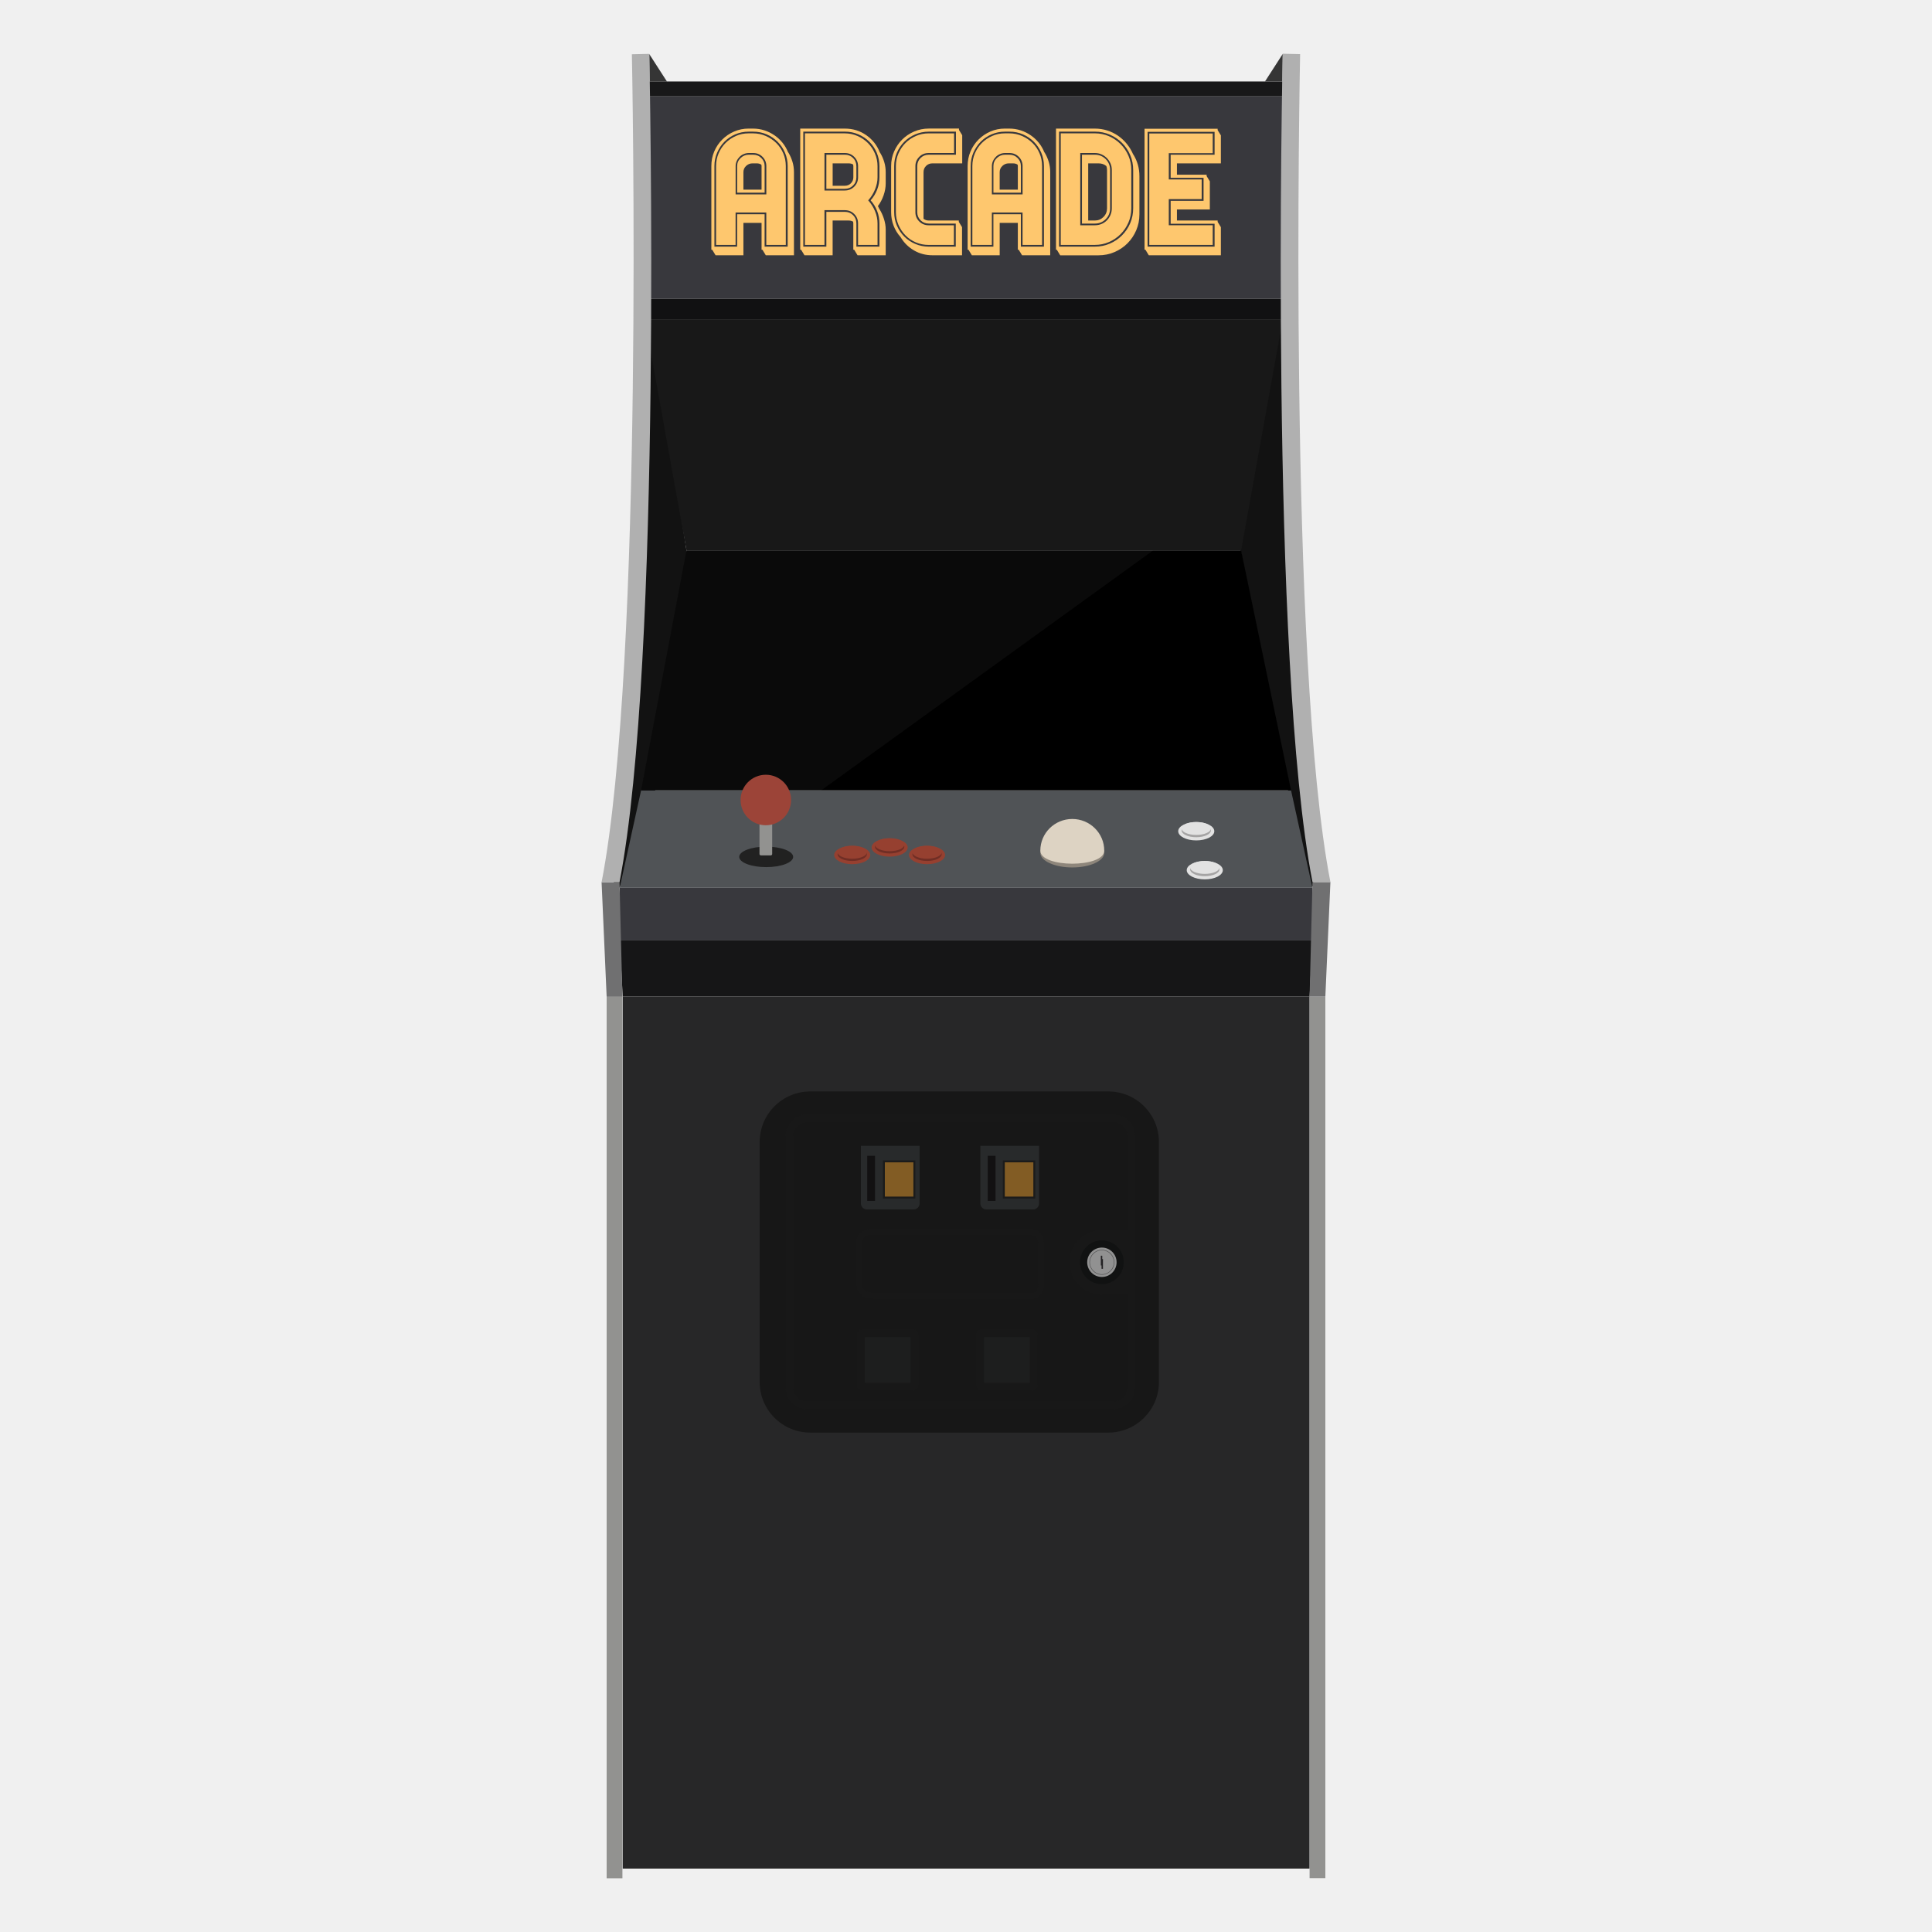
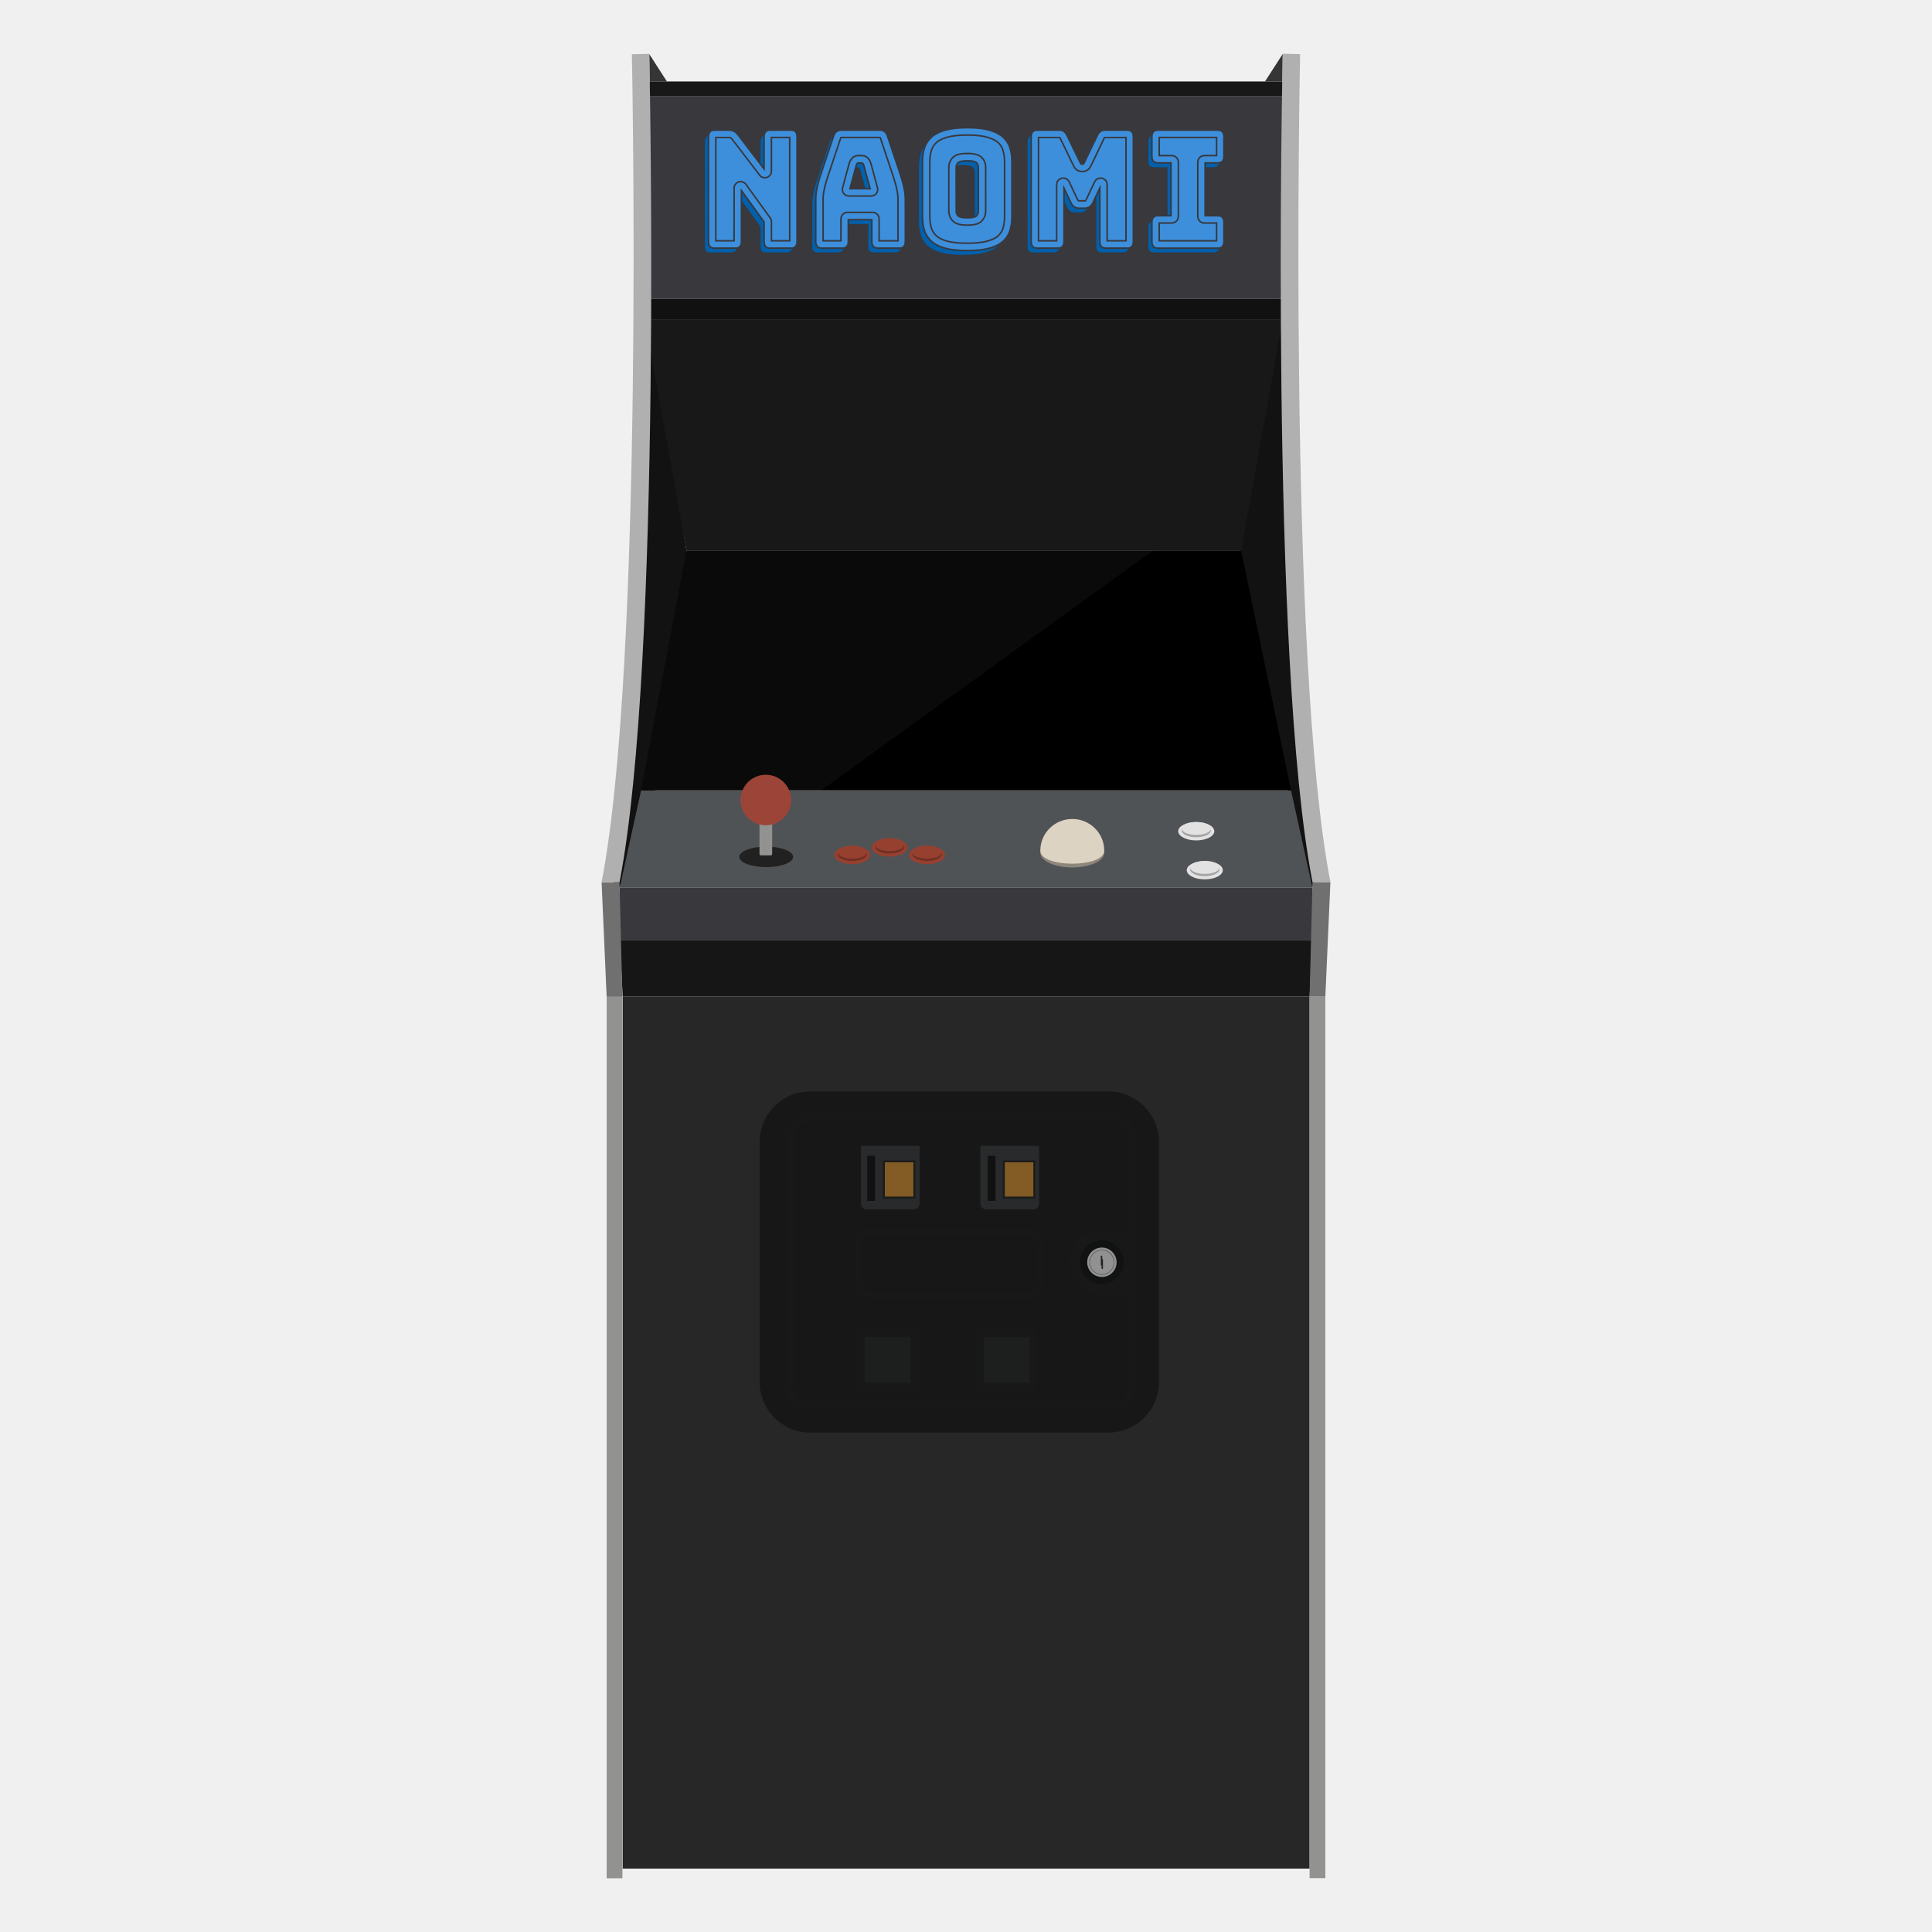
<svg xmlns="http://www.w3.org/2000/svg" id="Layer_1" data-name="Layer 1" viewBox="0 0 1000 1000">
  <defs>
    <style>
      .cls-1 {
        fill: #181818;
      }

      .cls-2 {
        fill: #282a2b;
      }

      .cls-3 {
        stroke-width: 4px;
      }

      .cls-3, .cls-4, .cls-5, .cls-6 {
        fill: none;
      }

      .cls-3, .cls-4, .cls-5, .cls-6, .cls-7 {
        stroke-miterlimit: 10;
      }

      .cls-3, .cls-4, .cls-6 {
        stroke: #181818;
      }

      .cls-8 {
        fill: #111212;
      }

      .cls-9 {
        fill: #181819;
      }

      .cls-10 {
        fill: #121212;
      }

      .cls-11 {
        fill: #272728;
      }

      .cls-12 {
        fill: #fff;
        opacity: .04;
      }

      .cls-13 {
        fill: #702e25;
      }

      .cls-14 {
        fill: #e2e2e2;
      }

      .cls-15 {
        fill: #929290;
      }

      .cls-4 {
        stroke-width: 4.07px;
      }

      .cls-16 {
        fill: #222123;
      }

      .cls-5 {
        stroke: #4c4c4d;
        stroke-width: .25px;
      }

      .cls-17 {
        fill: #919191;
      }

      .cls-18 {
        fill: #9c4438;
      }

      .cls-19 {
        fill: #505356;
      }

      .cls-20 {
        fill: #121112;
      }

      .cls-21 {
        fill: #ddd3c3;
      }

      .cls-22 {
        fill: #111112;
      }

      .cls-23 {
        fill: #a5a4a4;
      }

      .cls-24 {
        fill: #1d1e1e;
      }

      .cls-25 {
        fill: #353535;
      }

      .cls-26 {
        fill: #707071;
      }

      .cls-6 {
        stroke-width: 3px;
      }

      .cls-7 {
        fill: #825c24;
        stroke: #1b1b1b;
      }

      .cls-27 {
        fill: #964030;
      }

      .cls-28 {
        fill: #b0b0b0;
      }

      .cls-29 {
        fill: #212121;
      }

      .cls-30 {
        fill: #161617;
      }

      .cls-31 {
        fill: #8e867b;
      }

      .cls-32 {
-         fill: #fec76e;
+         fill: #3d8fdb;
      }

      .cls-33 {
        fill: #38383d;
      }

      .cls-34 {
        fill: #171717;
+       }
+ 
+       .cls-35 {
+         fill: #0060ac;
      }
    </style>
  </defs>
  <polygon class="cls-10" points="355.33 284.89 358.85 354.72 320.8 459.37 317.34 459.44 323.27 411.11 326.61 357.64 331.83 259.21 334.13 175.29 338.15 175.29 355.33 284.89" />
  <polygon class="cls-10" points="642.02 284.28 676.55 458.77 680.01 458.83 674.08 410.51 670.74 357.04 665.52 258.61 665.04 159.11 659.2 174.68 642.02 284.28" />
  <rect class="cls-33" x="333.79" y="49.87" width="330.15" height="104.81" />
  <rect class="cls-9" x="333.79" y="42.18" width="330.15" height="7.69" />
  <rect class="cls-22" x="333.79" y="154.68" width="330.15" height="10.54" />
  <rect class="cls-33" x="320.8" y="459.37" width="358.54" height="27.28" />
  <rect class="cls-11" x="322.3" y="515.85" width="355.54" height="451.33" />
  <polygon class="cls-19" points="679.3 459.44 320.77 459.44 331.83 409.1 668.24 409.1 679.3 459.44" />
  <polygon class="cls-30" points="677.84 515.85 322.3 515.85 320.8 486.56 679.34 486.56 677.84 515.85" />
  <polygon class="cls-1" points="642.41 284.89 355.33 284.89 333.79 165.22 663.94 165.22 642.41 284.89" />
  <rect class="cls-15" x="677.84" y="515.85" width="8.16" height="456.27" />
  <polygon class="cls-26" points="686 515.85 677.84 515.85 679.34 456.57 688.62 456.57 686 515.85" />
  <polygon class="cls-25" points="654.75 42.18 663.94 27.92 663.78 42.18 654.75 42.18" />
  <path class="cls-28" d="M679.34,456.57c-22.28-114.62-15.47-425.62-15.4-428.76l9,.2c-.07,3.13-6.41,314.88,15.68,428.56h-9.28Z" />
  <rect class="cls-15" x="314" y="515.91" width="8.16" height="456.27" transform="translate(636.16 1488.1) rotate(-180)" />
  <polygon class="cls-26" points="314 515.91 322.16 515.91 320.66 456.64 311.38 456.64 314 515.91" />
  <polygon class="cls-25" points="345.25 42.25 336.06 27.98 336.22 42.25 345.25 42.25" />
  <path class="cls-28" d="M320.66,456.64c22.28-114.62,15.47-425.62,15.4-428.76l-9,.2c.07,3.13,6.41,314.88-15.68,428.56h9.28Z" />
  <polygon points="668.24 409.1 331.83 409.1 355.32 284.89 642.4 284.89 668.24 409.1" />
  <rect class="cls-34" x="393.2" y="564.93" width="206.66" height="176.58" rx="26.2" ry="26.2" />
  <path class="cls-6" d="M535.27,670.65h-82.94c-5.08,0-7.58-2.5-7.58-5.58v-21.87c0-3.08,2.5-5.58,5.58-5.58h82.94c3.08,0,5.58,2.5,5.58,5.58v21.87c0,3.08-2.5,5.58-3.58,5.58Z" />
  <rect class="cls-3" x="408.63" y="578.83" width="176.87" height="148.56" rx="9.1" ry="9.1" />
  <path class="cls-1" d="M587.11,653.35c0-3.26-.95-6.29-2.55-8.87v-7.9h-14.21c-9.26,0-16.77,7.51-16.77,16.77s7.51,16.77,16.77,16.77h14.21v-7.9c1.61-2.57,2.55-5.61,2.55-8.87Z" />
  <path class="cls-2" d="M507.42,593.08h30.41v29.82c0,1.72-1.4,3.11-3.11,3.11h-24.18c-1.72,0-3.11-1.4-3.11-3.11v-29.82h0Z" />
  <path class="cls-2" d="M445.59,593.08h30.41v29.82c0,1.72-1.4,3.11-3.11,3.11h-24.18c-1.72,0-3.11-1.4-3.11-3.11v-29.82h0Z" />
  <circle class="cls-8" cx="570.34" cy="653.35" r="11.33" />
  <circle class="cls-17" cx="570.34" cy="653.35" r="7.61" />
  <circle class="cls-5" cx="570.34" cy="653.35" r="6.32" />
  <rect class="cls-7" x="457.5" y="601.12" width="15.78" height="18.74" />
  <rect class="cls-7" x="519.58" y="601.12" width="15.78" height="18.74" />
  <rect class="cls-20" x="448.87" y="598.24" width="4.04" height="23.35" />
  <ellipse class="cls-31" cx="555.02" cy="441.44" rx="16.54" ry="7.55" />
  <rect class="cls-20" x="511.24" y="598.24" width="4.04" height="23.35" />
  <rect class="cls-24" x="445.83" y="690.24" width="27.48" height="26.78" />
  <rect class="cls-24" x="507.42" y="690.24" width="27.48" height="26.78" />
  <rect class="cls-4" x="445.59" y="690.04" width="27.72" height="27.72" rx=".75" ry=".75" />
  <rect class="cls-4" x="507.3" y="690.04" width="27.72" height="27.72" rx=".75" ry=".75" />
  <ellipse class="cls-27" cx="441.11" cy="442.54" rx="9.34" ry="4.76" />
  <ellipse class="cls-29" cx="396.58" cy="443.52" rx="13.96" ry="5.3" />
  <ellipse class="cls-13" cx="441.11" cy="442.14" rx="7.58" ry="3.5" />
  <ellipse class="cls-27" cx="441.11" cy="441.13" rx="7.58" ry="3.34" />
  <ellipse class="cls-27" cx="479.84" cy="442.54" rx="9.34" ry="4.76" />
  <ellipse class="cls-13" cx="479.84" cy="442.14" rx="7.58" ry="3.5" />
  <ellipse class="cls-27" cx="479.84" cy="441.13" rx="7.58" ry="3.34" />
  <ellipse class="cls-14" cx="619.18" cy="430.24" rx="9.34" ry="4.76" />
  <ellipse class="cls-23" cx="619.18" cy="429.84" rx="7.58" ry="3.5" />
  <ellipse class="cls-14" cx="619.18" cy="428.82" rx="7.58" ry="3.34" />
  <ellipse class="cls-14" cx="623.59" cy="450.4" rx="9.34" ry="4.76" />
  <ellipse class="cls-23" cx="623.59" cy="450.01" rx="7.58" ry="3.5" />
  <ellipse class="cls-14" cx="623.59" cy="448.99" rx="7.58" ry="3.34" />
  <ellipse class="cls-27" cx="460.48" cy="438.64" rx="9.34" ry="4.76" />
  <ellipse class="cls-13" cx="460.48" cy="438.25" rx="7.58" ry="3.5" />
  <ellipse class="cls-27" cx="460.48" cy="437.23" rx="7.58" ry="3.34" />
  <rect class="cls-15" x="393.11" y="419.46" width="6.57" height="23.29" rx=".72" ry=".72" />
  <path class="cls-21" d="M571.56,440.27c0,9.04-33.09,9.04-33.09,0s7.41-16.37,16.54-16.37,16.54,7.33,16.54,16.37Z" />
  <polygon class="cls-12" points="596.89 284.89 425.03 409.1 331.83 409.1 355.32 284.89 596.89 284.89" />
  <g>
-     <path class="cls-32" d="M389.8,66.56c2.05,0,4.01.31,5.88.92,1.87.61,3.6,1.46,5.18,2.55,1.58,1.08,2.97,2.37,4.17,3.86,1.2,1.49,2.15,3.12,2.85,4.87l.26.35c.88,1.46,1.56,3.03,2.06,4.7.5,1.67.75,3.44.75,5.31v43.02h-14.57l-1.76-2.9h-.44v-13.87h-9.39v16.77h-14.4l-1.76-2.9h-.44v-43.28c0-2.69.5-5.21,1.49-7.55.99-2.34,2.37-4.39,4.13-6.15s3.8-3.15,6.15-4.17c2.34-1.02,4.86-1.54,7.55-1.54h2.28ZM389.09,68.14h-1.58c-2.46,0-4.77.47-6.94,1.4-2.17.94-4.04,2.21-5.62,3.82-1.58,1.61-2.84,3.5-3.77,5.66-.94,2.17-1.4,4.48-1.4,6.94v41.7h11.76v-16.77h14.22v16.77h11.94v-41.7c0-2.46-.47-4.77-1.4-6.94-.94-2.16-2.21-4.05-3.82-5.66-1.61-1.61-3.5-2.88-5.66-3.82-2.17-.94-4.51-1.4-7.02-1.4h-.7ZM389.75,69.02c2.33,0,4.54.45,6.61,1.36,2.07.91,3.88,2.12,5.43,3.64,1.55,1.52,2.76,3.31,3.63,5.35.88,2.05,1.31,4.24,1.31,6.58v40.82h-10.1v-16.77h-15.89v16.77h-10.1v-40.82c0-2.34.44-4.53,1.31-6.58.88-2.05,2.07-3.83,3.59-5.35,1.52-1.52,3.3-2.74,5.34-3.64,2.04-.91,4.23-1.36,6.57-1.36h2.28ZM387.57,79.2c-.87,0-1.73.18-2.58.53-.84.35-1.57.83-2.18,1.45-.61.61-1.11,1.33-1.48,2.15-.38.82-.57,1.7-.57,2.63v14.66h15.89v-14.66c0-1.87-.66-3.47-1.96-4.78-1.31-1.32-2.93-1.98-4.85-1.98h-2.27ZM389.8,80.08c1.7,0,3.12.57,4.26,1.71s1.71,2.53,1.71,4.17v13.78h-14.22v-13.78c0-1.64.6-3.03,1.8-4.17,1.2-1.14,2.59-1.71,4.17-1.71h2.28ZM384.79,98.16h9.39v-12.2c0-.29-.03-.53-.09-.7-.64-.47-1.43-.7-2.37-.7h-2.28c-1.23,0-2.31.44-3.25,1.32-.94.88-1.4,1.96-1.4,3.25v9.04Z" />
-     <path class="cls-32" d="M414.64,129.24h-.44v-62.68h23.09c4.15,0,7.86,1.14,11.1,3.42,3.25,2.28,5.57,5.24,6.98,8.87l.26.35c.88,1.46,1.56,3.03,2.06,4.7.5,1.67.75,3.44.75,5.31v5.71c0,2.05-.37,4.11-1.1,6.19-.73,2.08-1.71,3.94-2.94,5.57l.61,1.23.09.18.18.26c.94,1.52,1.7,3.2,2.28,5.05.58,1.84.88,3.64.88,5.4v13.34h-14.57l-1.76-2.9h-.44v-13.61c0-.12-.02-.26-.04-.44-.03-.18-.04-.32-.04-.44-.64-.41-1.43-.61-2.37-.61h-8.25v18h-14.57l-1.76-2.9ZM455.2,115.63c0-2.22-.4-4.36-1.19-6.41-.79-2.05-1.92-3.89-3.38-5.53,1.46-1.64,2.59-3.48,3.38-5.53.79-2.05,1.19-4.18,1.19-6.41v-5.71c0-2.46-.47-4.78-1.4-6.98-.94-2.19-2.21-4.1-3.82-5.71-1.61-1.61-3.51-2.88-5.71-3.82-2.19-.94-4.52-1.4-6.98-1.4h-21.51v59.52h11.94v-18h9.57c1.7,0,3.12.57,4.26,1.71,1.14,1.14,1.71,2.56,1.71,4.26v12.03h11.94v-12.03ZM454.23,126.78h-10.1v-11.15c0-1.93-.66-3.56-1.99-4.87-1.32-1.32-2.96-1.98-4.9-1.98h-10.5v18h-10.1v-57.76h20.58c2.33,0,4.54.45,6.61,1.36,2.07.91,3.87,2.12,5.39,3.64,1.52,1.52,2.73,3.32,3.63,5.4.91,2.08,1.36,4.29,1.36,6.63v5.71c0,2.05-.43,4.13-1.27,6.23-.85,2.11-2.03,4.01-3.56,5.71,1.52,1.7,2.71,3.59,3.56,5.66.85,2.08,1.27,4.17,1.27,6.28v11.15ZM444.14,86.05c0-1.93-.66-3.56-1.99-4.87-1.32-1.32-2.96-1.98-4.9-1.98h-10.5v19.4h10.5c1.94,0,3.57-.66,4.9-1.98,1.32-1.32,1.99-2.94,1.99-4.87v-5.71ZM443.26,91.75c0,1.7-.57,3.12-1.71,4.26-1.14,1.14-2.56,1.71-4.26,1.71h-9.57v-17.65h9.57c1.7,0,3.12.57,4.26,1.71s1.71,2.56,1.71,4.26v5.71ZM441.68,86.05c0-.12-.02-.26-.04-.44-.03-.18-.04-.32-.04-.44-.64-.41-1.43-.61-2.37-.61h-8.25v11.59h6.32c1.23,0,2.27-.42,3.12-1.27s1.27-1.89,1.27-3.12v-5.71Z" />
-     <path class="cls-32" d="M496.37,67.26l1.67,2.72v14.57h-15.36c-1.35,0-2.46.44-3.34,1.32s-1.32,1.96-1.32,3.25v24.14c.76.59,1.67.88,2.72.88h15.54v.7l1.67,2.72v14.57h-15.27c-3.51,0-6.7-.83-9.57-2.5-2.87-1.67-5.15-3.91-6.85-6.72l-.18-.26c-1.52-1.7-2.71-3.64-3.56-5.84-.85-2.19-1.27-4.52-1.27-6.98v-23.88c0-2.69.51-5.21,1.54-7.55,1.02-2.34,2.41-4.39,4.17-6.15s3.82-3.15,6.19-4.17c2.37-1.02,4.9-1.54,7.59-1.54h15.63v.7ZM494.79,68.14h-14.05c-2.46,0-4.78.47-6.98,1.4-2.19.94-4.1,2.21-5.71,3.82s-2.88,3.5-3.82,5.66c-.94,2.17-1.4,4.48-1.4,6.94v23.88c0,2.46.47,4.77,1.4,6.94.94,2.17,2.21,4.05,3.82,5.66,1.61,1.61,3.51,2.88,5.71,3.82,2.19.94,4.52,1.4,6.98,1.4h13.96v-11.94h-13.96c-1.7,0-3.12-.57-4.26-1.71-1.14-1.14-1.71-2.53-1.71-4.17v-23.88c0-1.64.57-3.03,1.71-4.17,1.14-1.14,2.56-1.71,4.26-1.71h14.05v-11.94ZM493.83,79.2h-13.17c-1.93,0-3.56.66-4.87,1.98s-1.98,2.91-1.98,4.78v23.88c0,1.87.66,3.47,1.98,4.78s2.94,1.98,4.87,1.98h13.08v10.18h-13.08c-2.34,0-4.55-.44-6.62-1.32-2.07-.88-3.86-2.09-5.37-3.64-1.51-1.55-2.71-3.35-3.61-5.4-.9-2.05-1.35-4.24-1.35-6.58v-23.88c0-2.34.45-4.53,1.35-6.58.9-2.05,2.1-3.83,3.61-5.35,1.51-1.52,3.3-2.74,5.37-3.64,2.07-.91,4.27-1.36,6.62-1.36h13.17v10.18Z" />
-     <path class="cls-32" d="M522.44,66.56c2.05,0,4.01.31,5.88.92,1.87.61,3.6,1.46,5.18,2.55,1.58,1.08,2.97,2.37,4.17,3.86,1.2,1.49,2.15,3.12,2.85,4.87l.26.35c.88,1.46,1.57,3.03,2.06,4.7.5,1.67.75,3.44.75,5.31v43.02h-14.57l-1.75-2.9h-.44v-13.87h-9.39v16.77h-14.4l-1.76-2.9h-.44v-43.28c0-2.69.5-5.21,1.49-7.55,1-2.34,2.37-4.39,4.13-6.15s3.8-3.15,6.14-4.17c2.34-1.02,4.86-1.54,7.55-1.54h2.28ZM521.74,68.14h-1.58c-2.46,0-4.77.47-6.94,1.4-2.17.94-4.04,2.21-5.62,3.82-1.58,1.61-2.84,3.5-3.78,5.66-.94,2.17-1.4,4.48-1.4,6.94v41.7h11.76v-16.77h14.22v16.77h11.94v-41.7c0-2.46-.47-4.77-1.4-6.94-.94-2.16-2.21-4.05-3.82-5.66-1.61-1.61-3.5-2.88-5.66-3.82-2.17-.94-4.51-1.4-7.02-1.4h-.7ZM522.4,69.02c2.33,0,4.54.45,6.61,1.36,2.07.91,3.88,2.12,5.43,3.64,1.55,1.52,2.76,3.31,3.63,5.35.88,2.05,1.31,4.24,1.31,6.58v40.82h-10.1v-16.77h-15.89v16.77h-10.1v-40.82c0-2.34.44-4.53,1.31-6.58.88-2.05,2.07-3.83,3.59-5.35,1.52-1.52,3.3-2.74,5.34-3.64,2.04-.91,4.23-1.36,6.57-1.36h2.28ZM520.21,79.2c-.88,0-1.73.18-2.58.53-.85.35-1.57.83-2.18,1.45-.61.61-1.11,1.33-1.48,2.15-.38.82-.57,1.7-.57,2.63v14.66h15.89v-14.66c0-1.87-.65-3.47-1.96-4.78-1.31-1.32-2.93-1.98-4.85-1.98h-2.27ZM522.44,80.08c1.7,0,3.12.57,4.26,1.71,1.14,1.14,1.71,2.53,1.71,4.17v13.78h-14.22v-13.78c0-1.64.6-3.03,1.8-4.17,1.2-1.14,2.59-1.71,4.17-1.71h2.28ZM517.44,98.16h9.39v-12.2c0-.29-.03-.53-.09-.7-.64-.47-1.44-.7-2.37-.7h-2.28c-1.23,0-2.31.44-3.25,1.32-.94.88-1.41,1.96-1.41,3.25v9.04Z" />
-     <path class="cls-32" d="M547.02,129.24h-.44v-62.68h20.1c2.22,0,4.36.32,6.41.97,2.05.65,3.93,1.57,5.66,2.77,1.73,1.2,3.25,2.62,4.56,4.26,1.32,1.64,2.38,3.42,3.21,5.35l.17.18c1,1.64,1.76,3.38,2.28,5.22.53,1.84.79,3.79.79,5.84v19.84c0,2.93-.56,5.68-1.67,8.25-1.11,2.58-2.62,4.81-4.52,6.72-1.9,1.9-4.14,3.41-6.72,4.52-2.58,1.11-5.33,1.67-8.25,1.67h-19.84l-1.76-2.9ZM586.53,87.98c0-2.75-.51-5.33-1.54-7.73-1.02-2.4-2.44-4.51-4.26-6.32-1.81-1.81-3.92-3.23-6.32-4.26-2.4-1.02-4.98-1.54-7.73-1.54h-18.52v59.52h18.52c2.75,0,5.33-.51,7.73-1.54,2.4-1.02,4.51-2.44,6.32-4.26s3.23-3.92,4.26-6.32c1.02-2.4,1.54-4.97,1.54-7.73v-19.84ZM585.56,107.82c0,2.63-.5,5.09-1.49,7.37-.99,2.28-2.35,4.29-4.07,6.01-1.72,1.73-3.72,3.09-6,4.08-2.28,1-4.73,1.49-7.36,1.49h-17.6v-57.76h17.6c2.63,0,5.08.5,7.36,1.49,2.28,1,4.28,2.36,6,4.08,1.72,1.73,3.08,3.73,4.07,6.01.99,2.28,1.49,4.74,1.49,7.37v19.84ZM559.14,79.2v37.4h7.55c1.23,0,2.37-.22,3.42-.66s1.98-1.05,2.77-1.84,1.42-1.73,1.89-2.81c.47-1.08.7-2.24.7-3.47v-19.84c0-1.23-.23-2.37-.7-3.42-.47-1.05-1.1-1.98-1.89-2.77-.79-.79-1.71-1.42-2.77-1.89-1.05-.47-2.19-.7-3.42-.7h-7.55ZM566.69,80.08c2.22,0,4.1.76,5.62,2.28,1.52,1.52,2.28,3.4,2.28,5.62v19.84c0,2.23-.76,4.1-2.28,5.62s-3.39,2.28-5.62,2.28h-6.67v-35.64h6.67ZM563.26,114.14h3.42c1.76,0,3.25-.61,4.48-1.84,1.23-1.23,1.84-2.72,1.84-4.48v-19.84c0-.82-.12-1.49-.35-2.02-1.11-.94-2.46-1.4-4.04-1.4h-5.36v29.58Z" />
-     <path class="cls-32" d="M630.25,114.84l1.67,2.73v14.56h-37.31l-1.76-2.9h-.44v-62.59h37.84v.7l1.67,2.72v14.49h-22.74v5.88h15.36v.7l1.67,2.72v14.57h-17.03v5.71h21.07v.71ZM605.93,115.81v-11.85h17.03v-11.94h-17.03v-11.94h22.74v-11.85h-34.68v59.43h34.68v-11.85h-22.74ZM627.7,126.78h-32.83v-57.68h32.83v10.18h-22.74v13.61h17.03v10.18h-17.03v13.52h22.74v10.18Z" />
+     <path class="cls-35" fill-rule="evenodd" d="M366.31,70.24L365.56,71.11L365.19,71.70L364.97,72.45L364.90,73.37L364.90,127.63L364.97,128.55L365.19,129.30L365.36,129.62L365.80,130.12L366.38,130.46L367.12,130.62L378.53,130.64L379.33,130.56L379.99,130.31L380.27,130.12L381.43,128.79L380.75,128.84L369.72,128.84L368.75,128.74L367.87,128.41L367.16,127.82L366.66,127.03L366.38,126.09L366.30,125.04ZM393.69,117.33L393.71,128.11L393.76,128.55L393.98,129.30L394.35,129.89L394.59,130.12L394.86,130.31L395.52,130.56L396.33,130.64L407.74,130.62L408.47,130.46L409.06,130.12L410.22,128.79L409.54,128.84L398.02,128.82L397.09,128.60L396.66,128.41L395.95,127.82L395.45,127.03L395.29,126.57L395.11,125.58L395.09,114.99L384.16,99.87L384.16,104.15ZM395.10,70.24L394.35,71.11L393.98,71.70L393.76,72.45L393.69,73.37L393.69,84.41L395.09,86.24ZM465.10,130.12L466.26,128.79L465.58,128.84L454.48,128.84L453.46,128.74L452.53,128.42L451.77,127.84L451.47,127.47L451.05,126.59L450.86,125.58L450.84,114.11L439.47,114.11L439.47,115.91L449.44,115.91L449.46,128.11L449.62,128.95L449.94,129.62L450.15,129.89L450.71,130.31L451.42,130.56L452.30,130.64L463.78,130.62L464.51,130.46ZM430.80,71.16L430.20,71.91L429.81,72.68L423.05,92.84L422.20,95.57L421.52,98.05L421.01,100.29L420.67,102.34L420.47,104.22L420.43,105.52L420.45,128.11L420.50,128.55L420.72,129.30L421.09,129.89L421.60,130.31L422.26,130.56L422.65,130.62L434.26,130.62L434.99,130.46L435.58,130.12L436.74,128.79L436.06,128.84L425.25,128.84L424.28,128.74L423.40,128.41L422.69,127.82L422.19,127.03L422.03,126.57L421.85,125.58L421.83,102.48L421.95,100.62L422.23,98.60L422.95,95.25L424.04,91.40ZM444.54,86.76L444.98,87.32L445.26,87.94L447.79,97.27L449.86,97.27L446.70,85.59L446.49,85.11L446.24,84.79L446.04,84.72L444.27,84.72L444.12,84.75L443.96,84.90L443.61,85.59L443.36,86.52L444.02,86.53L444.29,86.61ZM478.23,76.14L477.30,77.76L476.87,78.76L476.53,79.80L476.02,82.01L475.73,84.38L475.67,86.27L475.67,114.82L475.73,116.70L475.84,117.90L476.02,119.07L476.38,120.74L476.87,122.33L477.30,123.33L477.80,124.27L478.39,125.17L479.05,126.03L479.80,126.83L481.09,127.94L482.62,128.91L484.39,129.76L486.41,130.48L488.68,131.06L491.25,131.49L494.13,131.77L497.32,131.89L501.74,131.82L504.72,131.60L507.40,131.22L509.77,130.69L511.86,130.01L513.71,129.21L514.81,128.60L515.81,127.94L516.95,126.96L515.01,127.90L513.65,128.41L512.18,128.86L509.74,129.40L507.01,129.79L503.98,130.02L499.51,130.09L496.28,129.96L493.35,129.68L490.71,129.24L489.12,128.86L486.96,128.16L485.03,127.33L483.33,126.34L482.33,125.60L481.03,124.38L479.94,123.04L479.31,122.08L478.77,121.07L478.32,120.01L477.96,118.91L477.43,116.61L477.25,115.40L477.10,113.52L477.07,83.01L477.18,81.10L477.43,79.28L477.80,77.54ZM495.44,85.66L497.21,85.46L499.10,85.44L500.81,85.55L502.14,85.80L503.10,86.18L503.54,86.52L504.13,87.31L504.42,87.99L504.57,88.74L504.60,89.28L504.60,111.81L505.04,111.56L505.53,110.98L505.85,110.27L506.00,109.44L506.00,86.69L505.85,85.62L505.63,85.09L505.30,84.62L504.90,84.28L504.43,84.07L503.77,83.88L502.91,83.74L500.65,83.63L498.43,83.74L497.58,83.88L496.91,84.07L496.28,84.38L495.89,84.78L495.59,85.27ZM552.44,107.28L553.15,108.45L553.43,108.77L554.03,109.29L554.72,109.66L555.48,109.89L555.89,109.94L559.25,109.96L560.49,109.79L561.21,109.50L561.86,109.05L562.82,107.98L561.95,108.14L561.47,108.16L558.02,108.14L557.07,107.96L556.62,107.81L555.78,107.35L555.05,106.73L554.72,106.35L554.16,105.50L551.12,99.11L551.12,104.49ZM567.46,127.63L567.53,128.55L567.62,128.95L567.75,129.30L568.12,129.89L568.63,130.31L568.94,130.46L569.67,130.62L581.80,130.62L582.53,130.46L583.12,130.12L584.28,128.79L583.60,128.84L571.79,128.82L570.85,128.60L570.05,128.14L569.71,127.82L569.22,127.03L568.94,126.09L568.86,125.04L568.86,99.11L567.46,102.07ZM566.62,72.01L566.14,72.87L560.60,84.47L561.10,83.57ZM533.34,70.24L532.59,71.11L532.22,71.70L532.00,72.45L531.93,73.37L531.93,127.63L532.00,128.55L532.22,129.30L532.59,129.89L533.10,130.31L533.41,130.46L534.14,130.62L545.48,130.64L546.29,130.56L546.63,130.46L547.22,130.12L548.39,128.79L547.70,128.84L536.75,128.84L535.78,128.74L534.90,128.41L534.18,127.82L533.69,127.03L533.41,126.09L533.33,125.04ZM628.26,86.52L629.07,86.43L629.73,86.18L630.24,85.76L631.17,84.66L630.48,84.72L624.16,84.72L624.16,86.52ZM595.82,70.24L595.08,71.11L594.71,71.70L594.49,72.45L594.44,72.89L594.42,83.50L594.44,83.98L594.58,84.82L594.88,85.49L595.31,85.99L595.90,86.33L596.25,86.43L597.05,86.52L604.31,86.52L604.31,111.25L605.71,111.25L605.71,84.72L598.75,84.69L597.81,84.48L597.39,84.28L597.01,84.01L596.40,83.32L596.01,82.45L595.84,81.45ZM595.82,114.53L595.08,115.40L594.71,115.99L594.58,116.35L594.44,117.18L594.42,127.63L594.49,128.55L594.71,129.30L594.88,129.62L595.31,130.12L595.90,130.46L596.25,130.56L597.05,130.64L628.26,130.64L629.07,130.56L629.73,130.31L630.24,129.89L631.17,128.79L630.48,128.84L599.23,128.84L598.27,128.74L597.81,128.60L597.01,128.14L596.67,127.82L596.18,127.03L595.90,126.09L595.82,125.04Z" />
+     <path class="cls-32" fill-rule="evenodd" d="M369.32,128.02L381.15,128.02L381.53,127.96L382.19,127.71L382.70,127.29L383.07,126.70L383.29,125.95L383.36,125.03L383.36,97.40L395.89,114.73L395.91,125.51L395.96,125.95L396.18,126.70L396.55,127.29L397.06,127.71L397.72,127.96L398.11,128.02L409.52,128.04L410.32,127.96L410.67,127.86L411.26,127.52L411.70,127.02L411.99,126.35L412.08,125.95L412.15,125.03L412.15,70.77L412.08,69.85L411.99,69.45L411.70,68.78L411.26,68.28L410.98,68.09L410.32,67.84L409.52,67.76L398.53,67.76L397.72,67.84L397.37,67.94L397.06,68.09L396.55,68.51L396.18,69.10L396.06,69.45L395.91,70.29L395.89,70.77L395.89,88.61L381.68,70.02L381.09,69.33L380.45,68.76L379.76,68.32L379.01,68.01L377.79,67.77L369.74,67.76L368.93,67.84L368.58,67.94L368.00,68.28L367.56,68.78L367.26,69.45L367.17,69.85L367.10,70.77L367.10,125.03L367.17,125.95L367.26,126.35L367.39,126.70L367.76,127.29L368.00,127.52L368.58,127.86ZM370.10,125.04L370.10,70.76L377.57,70.77L378.08,70.86L378.64,71.16L379.31,71.86L393.51,90.43L393.91,90.86L394.67,91.34L395.23,91.53L395.82,91.60L396.42,91.56L396.99,91.40L397.52,91.12L397.99,90.75L398.37,90.29L398.66,89.77L398.88,88.90L398.89,70.76L409.15,70.76L409.15,125.04L398.89,125.04L398.89,114.73L398.74,113.81L398.49,113.24L385.61,95.41L385.19,95.02L384.43,94.59L383.87,94.44L383.30,94.40L382.72,94.47L382.17,94.65L381.66,94.93L381.22,95.30L380.71,96.00L380.49,96.54L380.38,97.11L380.36,125.04ZM438.51,126.35L438.65,125.51L438.67,125.03L438.67,113.31L451.64,113.31L451.66,125.51L451.82,126.35L452.14,127.02L452.35,127.29L452.91,127.71L453.62,127.96L454.50,128.04L465.98,128.02L466.71,127.86L467.30,127.52L467.74,127.02L468.03,126.35L468.18,125.51L468.20,125.03L468.19,102.50L468.02,100.22L467.61,97.69L466.95,94.85L465.81,90.95L458.82,70.08L458.43,69.31L457.94,68.70L457.33,68.24L456.60,67.93L456.20,67.83L455.30,67.76L435.60,67.76L434.68,67.83L434.26,67.93L433.88,68.06L433.20,68.45L432.90,68.70L432.40,69.31L432.01,70.08L424.80,91.64L424.04,94.24L423.33,97.15L422.87,99.74L422.65,102.07L422.63,125.03L422.70,125.95L422.92,126.70L423.29,127.29L423.80,127.71L424.46,127.96L424.85,128.02L436.04,128.04L436.84,127.96L437.19,127.86L437.78,127.52L438.22,127.02ZM425.63,125.04L425.63,102.57L425.73,101.01L425.98,99.23L426.63,96.18L427.67,92.53L434.87,71.03L434.97,70.87L435.10,70.81L435.66,70.76L455.24,70.76L455.83,70.84L456.02,71.16L462.95,91.86L464.05,95.61L464.45,97.26L464.85,99.23L465.09,101.01L465.19,102.57L465.19,125.04L454.64,125.04L454.64,113.31L454.58,112.72L454.29,111.89L453.96,111.40L453.54,110.99L452.79,110.54L452.23,110.36L451.64,110.31L438.67,110.31L438.09,110.36L437.26,110.66L436.55,111.19L436.18,111.64L435.90,112.16L435.69,113.01L435.67,125.04ZM523.30,114.10L523.36,112.22L523.36,83.67L523.25,81.18L523.02,79.41L522.80,78.29L522.37,76.67L522.00,75.65L521.54,74.68L520.71,73.31L520.04,72.46L519.30,71.66L518.46,70.90L517.52,70.21L515.91,69.26L514.06,68.45L511.97,67.76L509.60,67.21L506.92,66.81L503.94,66.58L500.65,66.50L497.36,66.58L494.38,66.81L491.70,67.21L489.33,67.76L487.24,68.45L485.38,69.26L483.77,70.21L482.84,70.90L482.00,71.66L480.91,72.88L480.00,74.21L479.27,75.65L478.89,76.67L478.44,78.29L478.12,79.99L477.93,81.78L477.87,83.67L477.87,112.22L477.98,114.71L478.22,116.47L478.44,117.60L479.07,119.73L479.50,120.73L480.00,121.67L480.59,122.57L481.62,123.83L482.84,124.98L483.77,125.68L484.82,126.31L485.97,126.89L487.24,127.41L489.33,128.09L490.88,128.46L492.56,128.76L494.38,129.00L497.36,129.22L499.52,129.29L502.88,129.27L506.92,129.00L508.74,128.76L511.21,128.28L512.69,127.88L514.06,127.41L515.32,126.89L516.48,126.31L517.52,125.68L518.46,124.98L519.30,124.23L520.04,123.43L520.71,122.57L521.29,121.67L521.78,120.73L522.20,119.73L522.53,118.68L522.92,117.04L523.19,115.30ZM520.26,114.43L519.88,116.94L519.51,118.30L519.23,119.08L518.89,119.81L518.26,120.84L517.19,122.09L516.56,122.66L515.85,123.19L515.03,123.69L514.08,124.16L511.82,125.01L510.51,125.36L509.06,125.66L505.70,126.10L501.73,126.29L497.51,126.23L495.60,126.10L493.02,125.80L491.49,125.52L490.12,125.19L488.87,124.81L487.22,124.16L486.27,123.69L485.08,122.93L484.42,122.38L483.53,121.47L483.03,120.83L482.39,119.80L481.74,118.27L481.37,116.92L481.17,115.96L480.92,113.89L480.87,112.20L480.87,83.10L480.97,81.46L481.17,79.93L481.48,78.50L481.88,77.21L482.39,76.09L483.03,75.06L483.81,74.10L484.42,73.50L485.08,72.95L485.85,72.43L487.23,71.70L489.50,70.83L491.51,70.30L493.85,69.90L496.54,69.63L499.57,69.51L502.78,69.53L504.76,69.63L507.45,69.90L509.79,70.30L511.79,70.83L513.54,71.47L514.55,71.94L515.44,72.43L516.56,73.22L517.76,74.41L518.26,75.05L518.89,76.07L519.51,77.59L520.06,79.91L520.30,81.99L520.36,83.68L520.36,112.20ZM535.96,127.96L536.77,128.04L548.10,128.02L548.49,127.96L549.15,127.71L549.66,127.29L550.03,126.70L550.25,125.95L550.32,125.03L550.32,95.56L554.64,104.68L555.09,105.50L555.63,106.17L556.23,106.69L556.57,106.90L556.92,107.06L557.68,107.29L558.52,107.36L561.45,107.36L562.29,107.29L562.69,107.19L563.41,106.90L563.74,106.69L564.35,106.17L564.88,105.50L565.34,104.68L569.66,95.56L569.66,125.03L569.73,125.95L569.95,126.70L570.32,127.29L570.83,127.71L571.49,127.96L572.30,128.04L584.00,128.02L584.73,127.86L585.04,127.71L585.56,127.29L585.92,126.70L586.05,126.35L586.14,125.95L586.21,125.03L586.21,70.77L586.14,69.85L585.92,69.10L585.76,68.78L585.32,68.28L584.73,67.94L584.38,67.84L583.58,67.76L571.71,67.76L570.67,67.91L569.77,68.38L568.99,69.17L568.54,69.87L561.53,84.47L561.06,85.15L560.84,85.28L560.50,85.34L559.77,85.34L559.45,85.26L559.19,85.06L558.91,84.65L551.73,69.87L551.03,68.87L550.21,68.19L549.59,67.91L548.56,67.76L536.77,67.76L535.96,67.84L535.61,67.94L535.30,68.09L534.79,68.51L534.42,69.10L534.29,69.45L534.20,69.85L534.13,70.77L534.13,125.03L534.20,125.95L534.29,126.35L534.59,127.02L534.79,127.29L535.30,127.71ZM537.13,125.04L537.13,70.76L548.71,70.79L548.99,71.12L549.24,71.60L555.83,85.24L556.47,86.41L556.83,86.91L557.23,87.34L557.98,87.87L558.90,88.23L559.84,88.34L561.16,88.29L562.08,88.01L562.58,87.75L563.06,87.38L563.79,86.54L564.51,85.24L571.03,71.59L571.28,71.12L571.56,70.79L583.21,70.76L583.21,125.04L572.66,125.04L572.64,95.26L572.52,94.67L572.29,94.12L571.75,93.40L571.28,93.03L570.75,92.76L570.17,92.60L569.57,92.56L568.98,92.63L568.41,92.83L567.66,93.32L567.26,93.76L566.95,94.27L562.49,103.65L562.04,104.22L561.74,104.33L561.39,104.36L558.36,104.35L558.00,104.26L557.70,103.99L557.33,103.36L553.03,94.27L552.72,93.76L552.32,93.32L551.83,92.97L551.29,92.72L550.70,92.58L550.11,92.56L549.23,92.76L548.70,93.03L548.23,93.40L547.84,93.86L547.56,94.39L547.38,94.96L547.32,95.56L547.32,125.04ZM598.10,127.86L598.45,127.96L599.25,128.04L630.46,128.04L631.27,127.96L631.62,127.86L632.20,127.52L632.64,127.02L632.94,126.35L633.08,125.51L633.10,125.03L633.08,114.58L632.94,113.75L632.64,113.08L632.20,112.57L631.93,112.39L631.62,112.24L630.88,112.07L623.36,112.05L623.36,83.92L630.88,83.90L631.62,83.73L631.93,83.58L632.20,83.39L632.64,82.89L632.94,82.22L633.08,81.38L633.10,80.90L633.08,70.29L632.94,69.45L632.64,68.78L632.20,68.28L631.93,68.09L631.27,67.84L630.46,67.76L599.25,67.76L598.45,67.84L598.10,67.94L597.51,68.28L597.08,68.78L596.78,69.45L596.64,70.29L596.62,70.77L596.62,80.90L596.64,81.38L596.78,82.22L597.08,82.89L597.51,83.39L597.79,83.58L598.10,83.73L598.83,83.90L606.51,83.92L606.51,112.05L598.83,112.07L598.10,112.24L597.79,112.39L597.51,112.57L597.08,113.08L596.78,113.75L596.64,114.58L596.62,115.07L596.64,125.51L596.78,126.35L597.08,127.02L597.51,127.52ZM599.62,125.04L599.62,115.05L606.51,115.05L607.38,114.92L608.17,114.55L608.63,114.17L609.00,113.72L609.38,112.92L609.51,112.05L609.51,83.92L609.45,83.33L609.15,82.50L608.63,81.80L607.92,81.27L607.09,80.97L606.51,80.92L599.62,80.92L599.62,70.76L630.10,70.76L630.10,80.92L623.36,80.92L622.49,81.05L621.69,81.42L621.24,81.80L620.86,82.25L620.49,83.05L620.36,83.92L620.36,112.05L620.41,112.64L620.71,113.47L621.24,114.17L621.94,114.70L622.77,114.99L623.36,115.05L630.10,115.05L630.10,125.04ZM600.42,124.24L629.30,124.24L629.30,115.85L623.36,115.85L622.62,115.78L621.90,115.56L620.95,114.99L620.20,114.16L619.72,113.15L619.56,112.05L619.56,83.92L619.63,83.18L620.01,82.13L620.67,81.23L621.57,80.57L622.25,80.28L623.36,80.12L629.30,80.12L629.30,71.56L600.42,71.56L600.42,80.12L606.51,80.12L607.25,80.19L607.96,80.41L608.92,80.98L609.67,81.81L610.14,82.81L610.31,83.92L610.31,112.05L610.23,112.79L609.86,113.84L609.19,114.74L608.30,115.40L607.61,115.69L606.51,115.85L600.42,115.85ZM537.93,124.24L546.52,124.24L546.54,95.18L546.69,94.43L546.98,93.73L547.41,93.11L547.96,92.58L548.59,92.17L549.30,91.89L550.43,91.76L551.18,91.85L552.24,92.27L552.85,92.72L553.36,93.28L553.75,93.93L558.05,103.01L558.26,103.40L558.43,103.55L561.37,103.56L561.60,103.55L561.65,103.49L561.92,103.01L566.22,93.93L566.86,92.99L567.42,92.48L568.08,92.10L568.80,91.85L569.93,91.77L570.68,91.89L571.38,92.17L572.31,92.83L572.80,93.41L573.16,94.08L573.38,94.80L573.46,95.56L573.46,124.24L582.41,124.24L582.41,71.56L571.96,71.56L565.23,85.59L564.50,86.91L564.09,87.47L563.65,87.93L562.74,88.58L561.64,89.00L560.50,89.14L559.05,89.07L557.94,88.75L557.33,88.42L556.74,87.98L555.94,87.06L555.17,85.72L548.31,71.56L537.93,71.56ZM519.47,114.36L519.56,112.20L519.56,83.69L519.51,82.04L519.28,80.04L518.75,77.83L518.18,76.44L517.61,75.51L517.15,74.92L516.05,73.84L515.03,73.12L513.23,72.21L511.55,71.60L509.62,71.09L507.34,70.69L504.71,70.43L502.75,70.33L499.58,70.31L497.55,70.37L494.80,70.59L492.40,70.94L490.36,71.41L488.07,72.21L486.67,72.88L485.25,73.84L484.40,74.64L483.68,75.52L483.09,76.46L482.63,77.49L482.25,78.70L481.96,80.07L481.76,81.53L481.67,83.11L481.67,112.20L481.72,113.83L481.96,115.82L482.50,118.02L483.09,119.42L483.68,120.36L484.14,120.95L484.96,121.79L485.56,122.28L486.66,122.99L487.55,123.43L489.13,124.05L490.33,124.42L491.66,124.74L493.14,125.00L495.66,125.30L497.54,125.43L501.72,125.49L505.63,125.30L508.92,124.88L510.32,124.58L511.58,124.24L513.75,123.43L515.40,122.52L516.63,121.52L517.61,120.37L518.18,119.44L518.49,118.78L518.75,118.06L519.09,116.77ZM490.80,110.56L490.70,109.20L490.70,86.30L490.81,85.32L490.96,84.59L491.29,83.63L491.62,82.94L492.49,81.68L493.12,81.03L493.72,80.56L494.32,80.20L495.24,79.78L496.10,79.51L497.14,79.28L498.47,79.12L499.87,79.04L501.44,79.04L502.86,79.12L504.19,79.28L505.24,79.51L506.11,79.78L507.04,80.20L507.65,80.58L508.25,81.06L508.88,81.73L509.47,82.55L509.83,83.21L510.21,84.14L510.46,85.11L510.58,86.09L510.59,109.58L510.50,110.54L510.35,111.25L510.04,112.21L509.73,112.89L509.07,113.95L508.11,115.00L507.09,115.71L505.88,116.25L504.22,116.67L502.17,116.90L499.96,116.93L497.93,116.79L496.47,116.54L495.19,116.15L494.27,115.71L493.27,115.03L492.29,114.00L491.61,112.93L491.10,111.77ZM426.43,124.24L434.87,124.24L434.87,113.31L435.04,112.20L435.51,111.20L436.26,110.37L437.22,109.80L437.93,109.58L438.67,109.51L451.64,109.51L452.38,109.58L453.43,109.96L454.05,110.37L454.80,111.20L455.15,111.85L455.42,112.93L455.44,124.24L464.40,124.24L464.39,102.59L464.29,101.09L464.06,99.37L463.42,96.37L462.40,92.77L455.31,71.56L435.52,71.56L428.43,92.77L427.41,96.37L426.77,99.37L426.53,101.09L426.43,102.59ZM451.13,84.35L454.65,97.43L454.71,98.16L454.52,99.25L454.23,99.92L453.81,100.52L453.28,101.03L452.34,101.59L451.64,101.80L450.91,101.87L439.04,101.85L437.97,101.59L437.03,101.03L436.50,100.52L435.92,99.59L435.63,98.53L435.66,97.43L439.18,84.35L439.76,82.96L440.49,81.89L441.00,81.36L441.90,80.73L442.51,80.44L443.16,80.24L444.24,80.12L446.33,80.13L447.15,80.24L447.81,80.44L448.42,80.73L448.96,81.08L449.71,81.76L450.15,82.31L450.55,82.96ZM370.90,124.24L379.56,124.24L379.58,97.03L379.72,96.31L380.00,95.63L380.65,94.74L381.21,94.27L381.85,93.91L382.55,93.69L383.28,93.60L384.01,93.65L384.72,93.85L385.68,94.38L386.21,94.88L399.19,112.84L399.36,113.19L399.61,113.94L399.69,114.73L399.69,124.24L408.35,124.24L408.35,71.56L399.69,71.56L399.69,88.61L399.62,89.36L399.39,90.08L399.03,90.74L398.26,91.57L397.29,92.14L396.56,92.35L395.81,92.40L395.06,92.31L394.34,92.07L393.68,91.70L393.12,91.20L378.68,72.35L378.26,71.88L377.91,71.65L377.51,71.56L370.90,71.56ZM491.60,110.44L491.86,111.50L492.32,112.57L492.92,113.49L493.80,114.43L494.64,115.01L495.50,115.41L496.67,115.76L498.01,116.00L499.89,116.13L502.03,116.11L503.92,115.91L505.27,115.61L506.43,115.15L507.01,114.82L507.57,114.40L508.44,113.46L509.02,112.53L509.31,111.90L509.58,111.04L509.79,109.56L509.79,86.16L509.68,85.27L509.45,84.40L509.12,83.57L508.78,82.96L508.25,82.23L507.72,81.66L507.20,81.24L506.39,80.77L505.60,80.45L504.49,80.15L503.42,79.98L502.11,79.86L499.21,79.87L497.91,79.98L496.85,80.15L496.11,80.34L495.21,80.65L494.16,81.23L493.64,81.64L493.11,82.19L492.56,82.92L492.21,83.53L491.95,84.14L491.68,85.00L491.56,85.70L491.50,86.60L491.50,109.20ZM494.53,109.75L494.50,86.68L494.56,85.88L494.77,85.15L495.26,84.30L495.80,83.74L496.64,83.31L497.85,83.02L499.41,82.86L501.91,82.86L503.49,83.02L504.70,83.31L505.54,83.74L506.21,84.50L506.62,85.39L506.80,86.40L506.80,109.20L506.74,110.01L506.54,110.74L506.21,111.41L505.74,112.01L505.02,112.50L504.34,112.75L503.49,112.94L501.91,113.11L500.01,113.13L498.85,113.07L497.85,112.94L497.01,112.75L496.32,112.50L495.80,112.19L495.42,111.82L494.98,111.19L494.69,110.51ZM450.36,84.56L449.84,83.33L449.11,82.29L448.49,81.73L448.04,81.43L447.53,81.19L446.98,81.02L446.07,80.92L444.04,80.92L443.33,81.02L442.78,81.19L442.27,81.43L441.54,81.95L441.09,82.42L440.47,83.33L439.95,84.56L436.45,97.57L436.43,98.43L436.55,99.00L436.94,99.77L437.53,100.41L438.28,100.85L439.12,101.05L450.91,101.07L451.48,101.01L452.30,100.72L452.78,100.41L453.20,100.00L453.53,99.53L453.76,99.00L453.88,98.43L453.87,97.57ZM450.91,98.07L439.41,98.07L442.85,85.34L443.13,84.72L443.34,84.40L443.82,84.01L444.24,83.92L446.36,83.96L446.86,84.27L447.28,84.91L447.46,85.34Z" />
  </g>
  <circle class="cls-18" cx="396.39" cy="414.08" r="13.07" />
  <rect class="cls-16" x="569.79" y="649.95" width=".73" height="5.05" />
  <rect class="cls-16" x="570.16" y="651.7" width=".73" height="5.05" />
</svg>
